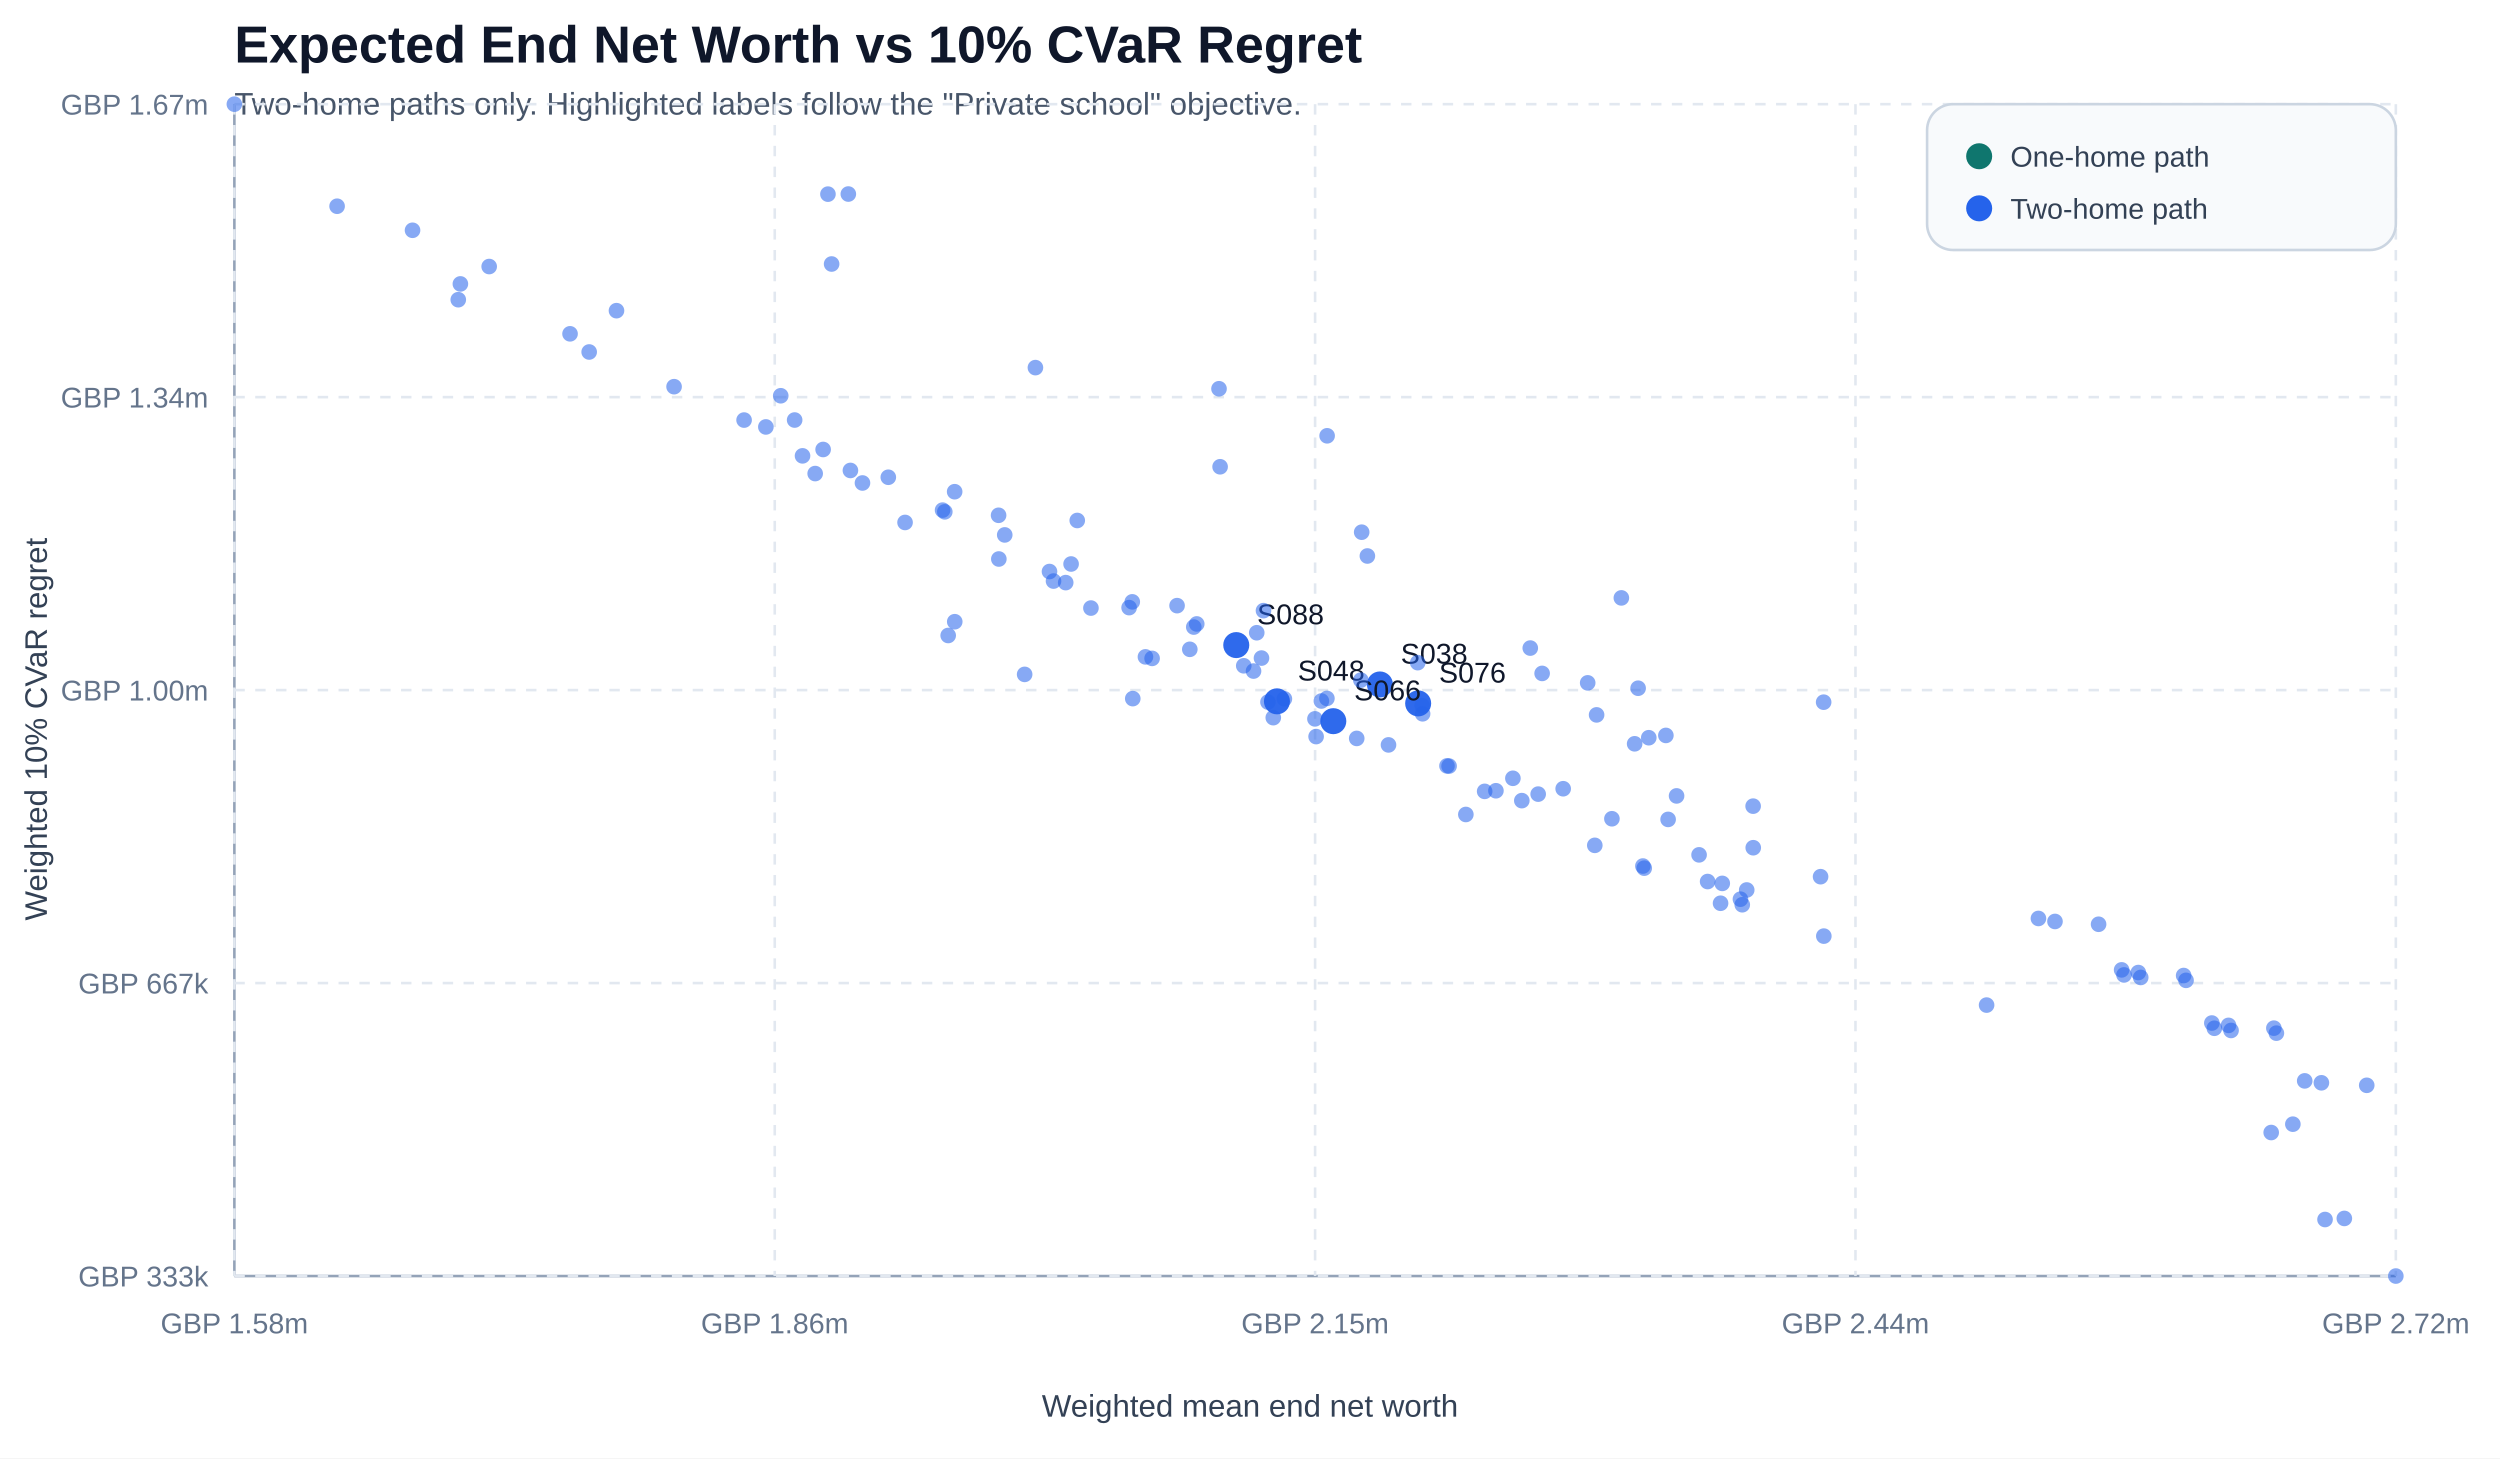
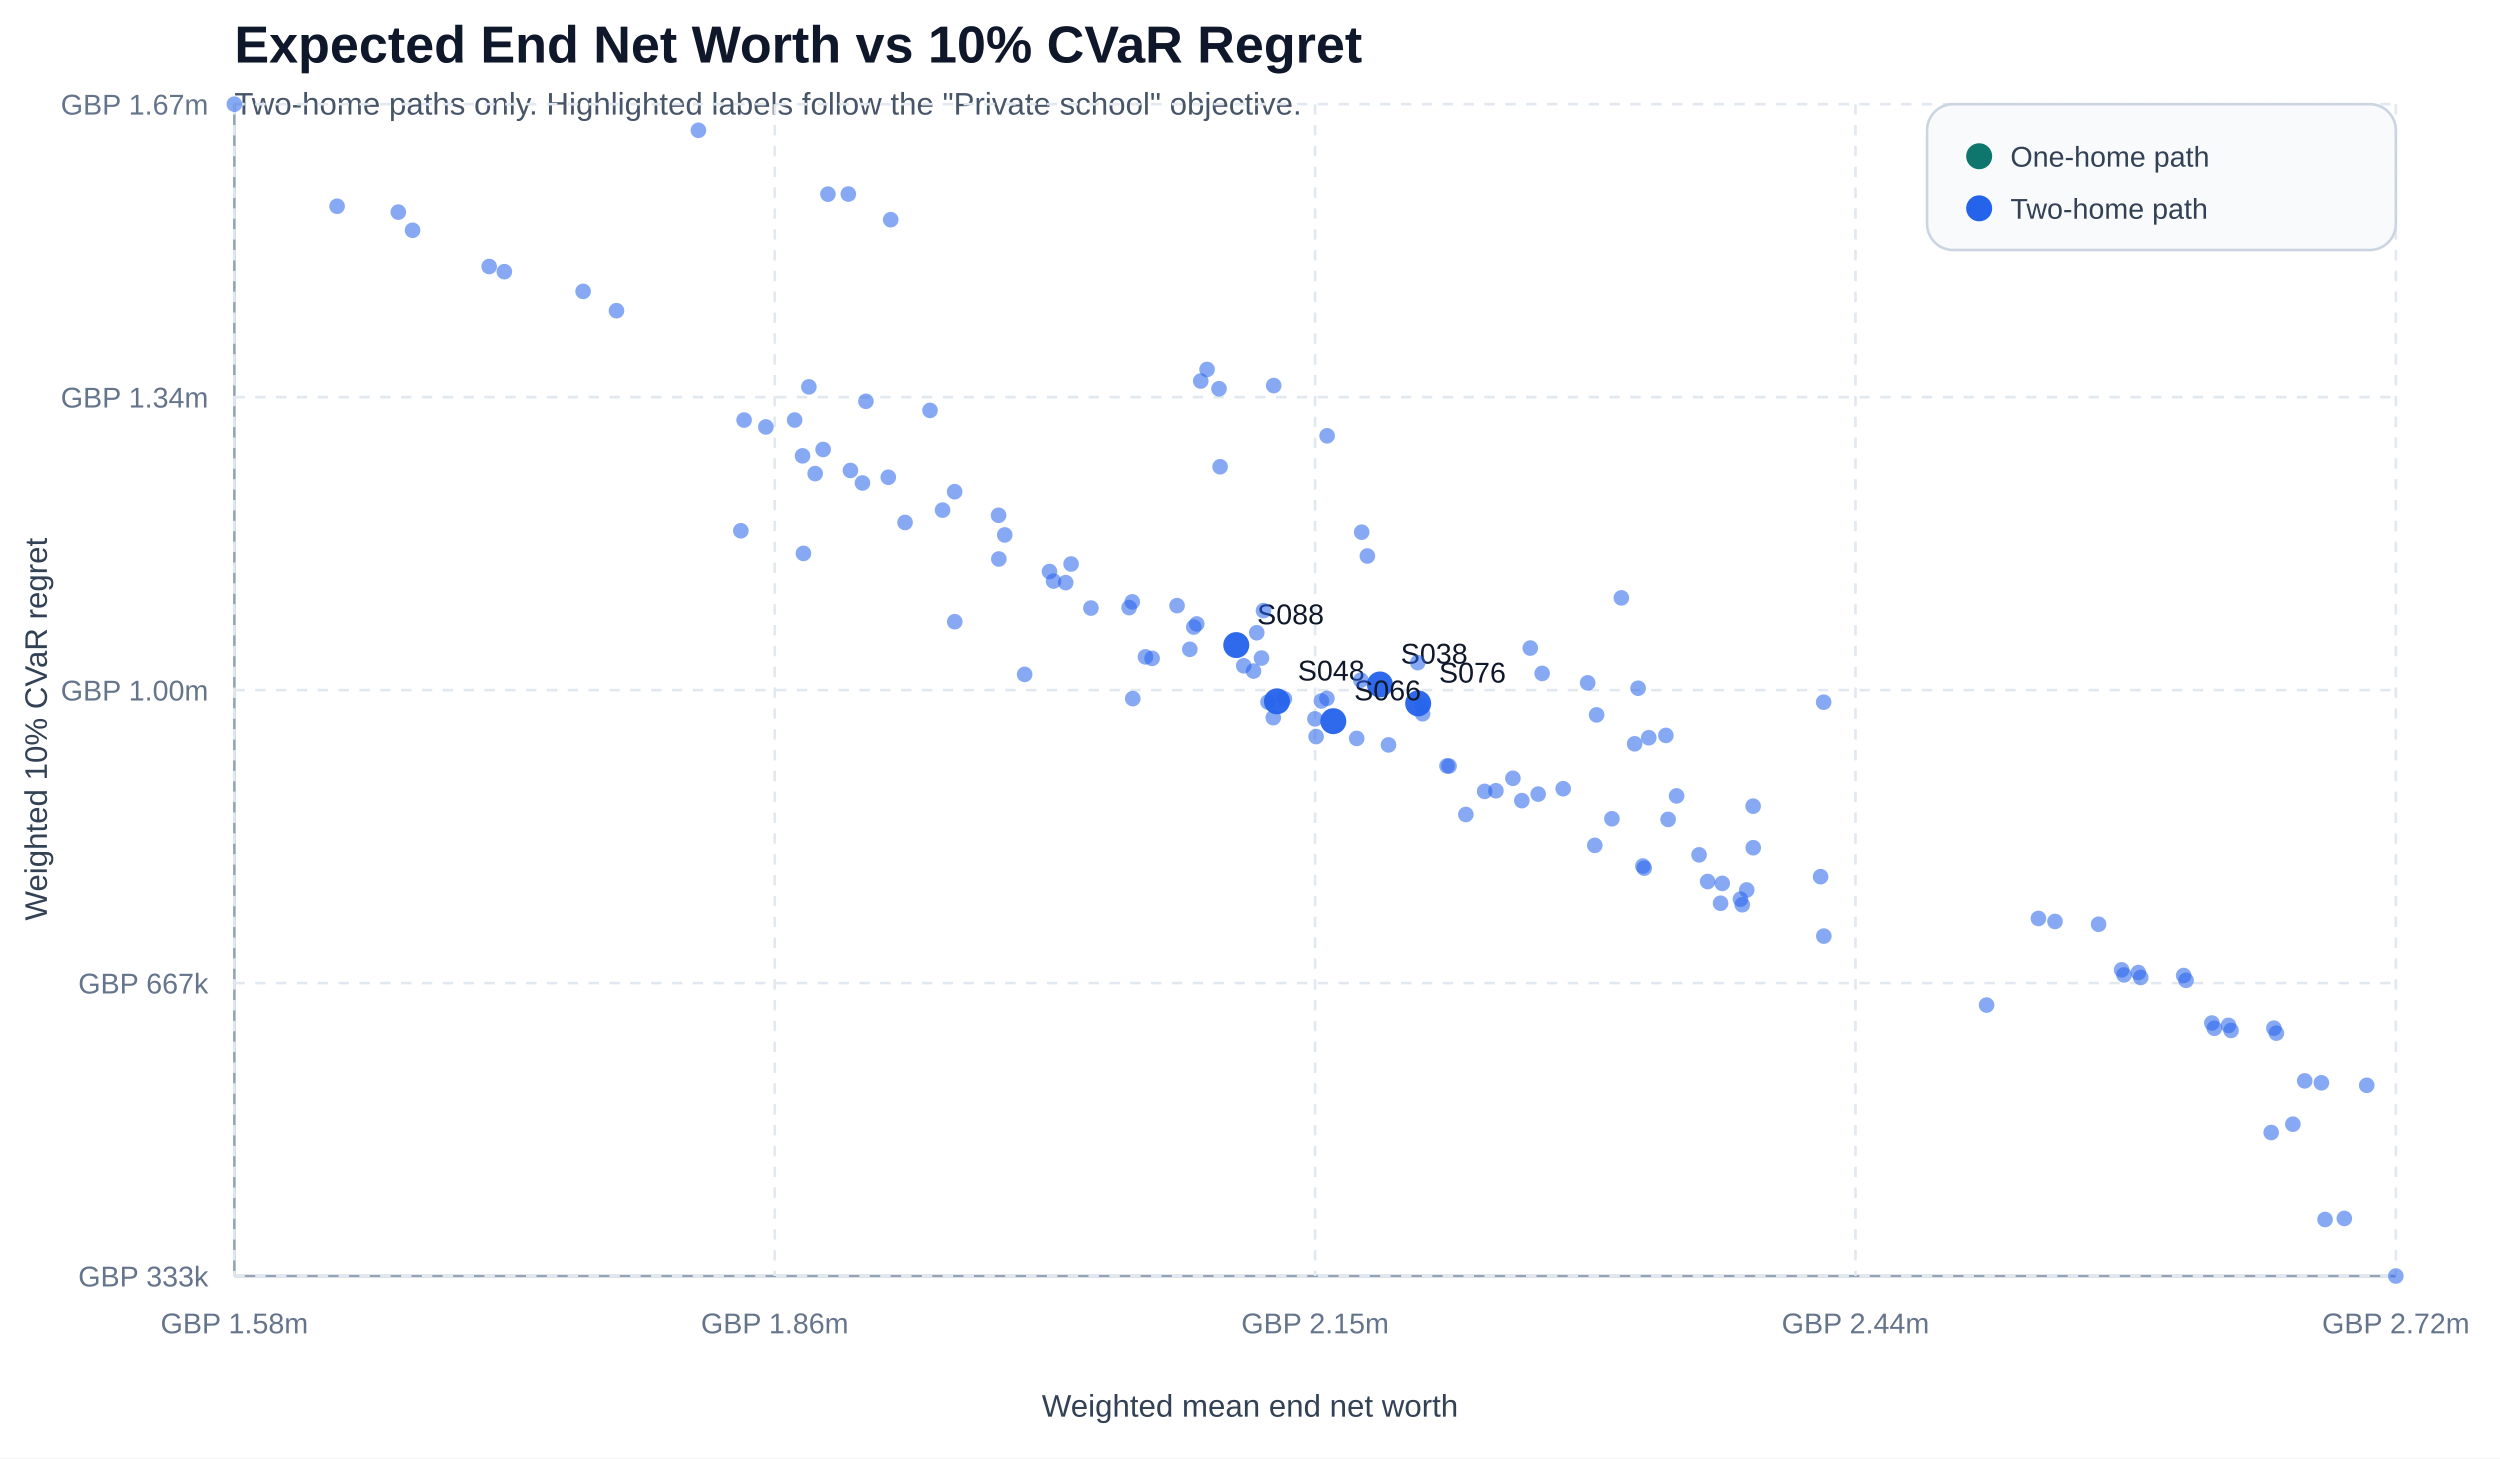
<svg xmlns="http://www.w3.org/2000/svg" width="960" height="560" viewBox="0 0 960 560">
  <rect width="960" height="560" fill="#ffffff" />
  <text x="90" y="24" font-size="20" font-family="Arial, sans-serif" font-weight="700" fill="#0f172a">Expected End Net Worth vs 10% CVaR Regret</text>
  <text x="90" y="44" font-size="12" font-family="Arial, sans-serif" fill="#475569">Two-home paths only. Highlighted labels follow the "Private school" objective.</text>
  <line x1="90" y1="490" x2="920" y2="490" stroke="#94a3b8" />
  <line x1="90" y1="40" x2="90" y2="490" stroke="#94a3b8" />
  <line x1="90" y1="40" x2="90" y2="490" stroke="#e2e8f0" stroke-dasharray="4 4" />
  <line x1="90" y1="490" x2="920" y2="490" stroke="#e2e8f0" stroke-dasharray="4 4" />
  <text x="90" y="512" text-anchor="middle" font-size="11" font-family="Arial, sans-serif" fill="#64748b">GBP 1.58m</text>
  <text x="80" y="494" text-anchor="end" font-size="11" font-family="Arial, sans-serif" fill="#64748b">GBP 333k</text>
  <line x1="297.5" y1="40" x2="297.5" y2="490" stroke="#e2e8f0" stroke-dasharray="4 4" />
  <line x1="90" y1="377.5" x2="920" y2="377.5" stroke="#e2e8f0" stroke-dasharray="4 4" />
  <text x="297.5" y="512" text-anchor="middle" font-size="11" font-family="Arial, sans-serif" fill="#64748b">GBP 1.86m</text>
  <text x="80" y="381.5" text-anchor="end" font-size="11" font-family="Arial, sans-serif" fill="#64748b">GBP 667k</text>
  <line x1="505" y1="40" x2="505" y2="490" stroke="#e2e8f0" stroke-dasharray="4 4" />
  <line x1="90" y1="265" x2="920" y2="265" stroke="#e2e8f0" stroke-dasharray="4 4" />
  <text x="505" y="512" text-anchor="middle" font-size="11" font-family="Arial, sans-serif" fill="#64748b">GBP 2.15m</text>
  <text x="80" y="269" text-anchor="end" font-size="11" font-family="Arial, sans-serif" fill="#64748b">GBP 1.00m</text>
  <line x1="712.5" y1="40" x2="712.5" y2="490" stroke="#e2e8f0" stroke-dasharray="4 4" />
  <line x1="90" y1="152.5" x2="920" y2="152.5" stroke="#e2e8f0" stroke-dasharray="4 4" />
  <text x="712.5" y="512" text-anchor="middle" font-size="11" font-family="Arial, sans-serif" fill="#64748b">GBP 2.44m</text>
  <text x="80" y="156.5" text-anchor="end" font-size="11" font-family="Arial, sans-serif" fill="#64748b">GBP 1.34m</text>
  <line x1="920" y1="40" x2="920" y2="490" stroke="#e2e8f0" stroke-dasharray="4 4" />
  <line x1="90" y1="40" x2="920" y2="40" stroke="#e2e8f0" stroke-dasharray="4 4" />
  <text x="920" y="512" text-anchor="middle" font-size="11" font-family="Arial, sans-serif" fill="#64748b">GBP 2.72m</text>
  <text x="80" y="44" text-anchor="end" font-size="11" font-family="Arial, sans-serif" fill="#64748b">GBP 1.67m</text>
  <polyline points="920,490" fill="none" stroke="#0f766e" stroke-width="2.5" />
  <circle cx="493.206" cy="268.352" r="3" fill="#2563eb" opacity="0.55" />
  <circle cx="556.45" cy="294.17" r="3" fill="#2563eb" opacity="0.55" />
  <circle cx="533.185" cy="286.042" r="3" fill="#2563eb" opacity="0.55" />
  <circle cx="612.4" cy="324.614" r="3" fill="#2563eb" opacity="0.55" />
  <circle cx="456.886" cy="249.338" r="3" fill="#2563eb" opacity="0.55" />
  <circle cx="555.642" cy="294.105" r="3" fill="#2563eb" opacity="0.55" />
  <circle cx="507.412" cy="269.185" r="3" fill="#2563eb" opacity="0.55" />
  <circle cx="418.918" cy="233.496" r="3" fill="#2563eb" opacity="0.55" />
  <circle cx="584.376" cy="307.441" r="3" fill="#2563eb" opacity="0.55" />
  <circle cx="481.358" cy="257.686" r="3" fill="#2563eb" opacity="0.55" />
  <circle cx="477.601" cy="255.661" r="3" fill="#2563eb" opacity="0.55" />
  <circle cx="630.873" cy="332.556" r="3" fill="#2563eb" opacity="0.55" />
  <circle cx="484.412" cy="252.699" r="3" fill="#2563eb" opacity="0.55" />
  <circle cx="458.408" cy="240.79" r="3" fill="#2563eb" opacity="0.55" />
  <circle cx="383.555" cy="214.656" r="3" fill="#2563eb" opacity="0.55" />
  <circle cx="433.577" cy="233.325" r="3" fill="#2563eb" opacity="0.55" />
  <circle cx="403.006" cy="219.469" r="3" fill="#2563eb" opacity="0.55" />
  <circle cx="434.98" cy="268.269" r="3" fill="#2563eb" opacity="0.55" />
  <circle cx="544.574" cy="270.106" r="5" fill="#2563eb" opacity="0.95" />
  <text x="552.574" y="262.106" font-size="11" font-family="Arial, sans-serif" fill="#0f172a">S076</text>
  <circle cx="529.886" cy="262.833" r="5" fill="#2563eb" opacity="0.95" />
  <text x="537.886" y="254.833" font-size="11" font-family="Arial, sans-serif" fill="#0f172a">S038</text>
  <circle cx="411.298" cy="216.575" r="3" fill="#2563eb" opacity="0.55" />
  <circle cx="670.74" cy="341.754" r="3" fill="#2563eb" opacity="0.55" />
  <circle cx="673.203" cy="309.56" r="3" fill="#2563eb" opacity="0.55" />
  <circle cx="511.989" cy="276.93" r="5" fill="#2563eb" opacity="0.95" />
  <text x="519.989" y="268.93" font-size="11" font-family="Arial, sans-serif" fill="#0f172a">S066</text>
  <circle cx="669.032" cy="347.423" r="3" fill="#2563eb" opacity="0.55" />
  <circle cx="590.659" cy="304.942" r="3" fill="#2563eb" opacity="0.55" />
  <circle cx="409.229" cy="223.723" r="3" fill="#2563eb" opacity="0.55" />
  <circle cx="347.541" cy="200.623" r="3" fill="#2563eb" opacity="0.55" />
  <circle cx="673.246" cy="325.525" r="3" fill="#2563eb" opacity="0.55" />
  <circle cx="509.531" cy="268.19" r="3" fill="#2563eb" opacity="0.55" />
  <circle cx="434.792" cy="231.111" r="3" fill="#2563eb" opacity="0.55" />
  <circle cx="660.694" cy="346.85" r="3" fill="#2563eb" opacity="0.55" />
  <circle cx="361.945" cy="195.886" r="3" fill="#2563eb" opacity="0.55" />
  <circle cx="385.816" cy="205.407" r="3" fill="#2563eb" opacity="0.55" />
  <circle cx="600.258" cy="302.873" r="3" fill="#2563eb" opacity="0.55" />
  <circle cx="643.803" cy="305.628" r="3" fill="#2563eb" opacity="0.55" />
  <circle cx="920" cy="490" r="3" fill="#2563eb" opacity="0.55" />
  <circle cx="668.329" cy="345.286" r="3" fill="#2563eb" opacity="0.55" />
  <circle cx="618.974" cy="314.402" r="3" fill="#2563eb" opacity="0.55" />
  <circle cx="633.128" cy="283.283" r="3" fill="#2563eb" opacity="0.55" />
  <circle cx="490.347" cy="269.316" r="5" fill="#2563eb" opacity="0.95" />
  <text x="498.347" y="261.316" font-size="11" font-family="Arial, sans-serif" fill="#0f172a">S048</text>
  <circle cx="652.444" cy="328.262" r="3" fill="#2563eb" opacity="0.55" />
  <circle cx="592.178" cy="258.593" r="3" fill="#2563eb" opacity="0.55" />
  <circle cx="639.697" cy="282.403" r="3" fill="#2563eb" opacity="0.55" />
  <circle cx="580.952" cy="298.865" r="3" fill="#2563eb" opacity="0.55" />
  <circle cx="640.558" cy="314.653" r="3" fill="#2563eb" opacity="0.55" />
  <circle cx="900.225" cy="467.879" r="3" fill="#2563eb" opacity="0.55" />
  <circle cx="700.348" cy="359.465" r="3" fill="#2563eb" opacity="0.55" />
  <circle cx="892.812" cy="468.293" r="3" fill="#2563eb" opacity="0.55" />
  <circle cx="520.978" cy="283.553" r="3" fill="#2563eb" opacity="0.55" />
  <circle cx="562.885" cy="312.762" r="3" fill="#2563eb" opacity="0.55" />
  <circle cx="341.109" cy="183.266" r="3" fill="#2563eb" opacity="0.55" />
  <circle cx="629.04" cy="264.281" r="3" fill="#2563eb" opacity="0.55" />
  <circle cx="504.938" cy="276.045" r="3" fill="#2563eb" opacity="0.55" />
  <circle cx="872.139" cy="434.892" r="3" fill="#2563eb" opacity="0.55" />
  <circle cx="880.457" cy="431.684" r="3" fill="#2563eb" opacity="0.55" />
  <circle cx="326.561" cy="180.656" r="3" fill="#2563eb" opacity="0.55" />
  <circle cx="313.028" cy="181.851" r="3" fill="#2563eb" opacity="0.55" />
  <circle cx="908.824" cy="416.758" r="3" fill="#2563eb" opacity="0.55" />
  <circle cx="331.189" cy="185.466" r="3" fill="#2563eb" opacity="0.55" />
  <circle cx="587.624" cy="248.859" r="3" fill="#2563eb" opacity="0.55" />
  <circle cx="891.417" cy="415.797" r="3" fill="#2563eb" opacity="0.55" />
  <circle cx="609.672" cy="262.217" r="3" fill="#2563eb" opacity="0.55" />
  <circle cx="474.724" cy="247.715" r="5" fill="#2563eb" opacity="0.95" />
  <text x="482.724" y="239.715" font-size="11" font-family="Arial, sans-serif" fill="#0f172a">S088</text>
-   <circle cx="362.801" cy="196.547" r="3" fill="#2563eb" opacity="0.55" />
  <circle cx="885.004" cy="415.056" r="3" fill="#2563eb" opacity="0.55" />
  <circle cx="661.35" cy="339.225" r="3" fill="#2563eb" opacity="0.55" />
  <circle cx="655.727" cy="338.509" r="3" fill="#2563eb" opacity="0.55" />
  <circle cx="294.089" cy="163.942" r="3" fill="#2563eb" opacity="0.55" />
  <circle cx="613.092" cy="274.515" r="3" fill="#2563eb" opacity="0.55" />
  <circle cx="627.702" cy="285.619" r="3" fill="#2563eb" opacity="0.55" />
  <circle cx="874.133" cy="396.731" r="3" fill="#2563eb" opacity="0.55" />
  <circle cx="525.074" cy="213.501" r="3" fill="#2563eb" opacity="0.55" />
  <circle cx="873.165" cy="394.814" r="3" fill="#2563eb" opacity="0.55" />
  <circle cx="285.73" cy="161.307" r="3" fill="#2563eb" opacity="0.55" />
  <circle cx="485.18" cy="234.486" r="3" fill="#2563eb" opacity="0.55" />
  <circle cx="316.08" cy="172.604" r="3" fill="#2563eb" opacity="0.55" />
  <circle cx="856.726" cy="395.698" r="3" fill="#2563eb" opacity="0.55" />
  <circle cx="570.106" cy="303.885" r="3" fill="#2563eb" opacity="0.55" />
  <circle cx="855.759" cy="393.746" r="3" fill="#2563eb" opacity="0.55" />
  <circle cx="574.432" cy="303.65" r="3" fill="#2563eb" opacity="0.55" />
  <circle cx="850.313" cy="394.852" r="3" fill="#2563eb" opacity="0.55" />
  <circle cx="849.345" cy="392.844" r="3" fill="#2563eb" opacity="0.55" />
  <circle cx="762.85" cy="385.955" r="3" fill="#2563eb" opacity="0.55" />
  <circle cx="522.567" cy="261.167" r="3" fill="#2563eb" opacity="0.55" />
  <circle cx="839.442" cy="376.455" r="3" fill="#2563eb" opacity="0.55" />
  <circle cx="699.1" cy="336.646" r="3" fill="#2563eb" opacity="0.55" />
  <circle cx="838.519" cy="374.605" r="3" fill="#2563eb" opacity="0.55" />
  <circle cx="442.407" cy="252.821" r="3" fill="#2563eb" opacity="0.55" />
  <circle cx="822.035" cy="375.343" r="3" fill="#2563eb" opacity="0.55" />
  <circle cx="439.851" cy="252.237" r="3" fill="#2563eb" opacity="0.55" />
  <circle cx="821.115" cy="373.46" r="3" fill="#2563eb" opacity="0.55" />
  <circle cx="544.408" cy="254.459" r="3" fill="#2563eb" opacity="0.55" />
  <circle cx="546.088" cy="270.938" r="3" fill="#2563eb" opacity="0.55" />
  <circle cx="815.622" cy="374.372" r="3" fill="#2563eb" opacity="0.55" />
  <circle cx="814.703" cy="372.432" r="3" fill="#2563eb" opacity="0.55" />
  <circle cx="631.384" cy="333.375" r="3" fill="#2563eb" opacity="0.55" />
  <circle cx="366.622" cy="238.738" r="3" fill="#2563eb" opacity="0.55" />
  <circle cx="468.519" cy="179.238" r="3" fill="#2563eb" opacity="0.55" />
  <circle cx="522.884" cy="204.362" r="3" fill="#2563eb" opacity="0.55" />
  <circle cx="482.589" cy="242.973" r="3" fill="#2563eb" opacity="0.55" />
  <circle cx="805.856" cy="354.913" r="3" fill="#2563eb" opacity="0.55" />
  <circle cx="459.547" cy="239.593" r="3" fill="#2563eb" opacity="0.55" />
  <circle cx="789.113" cy="353.842" r="3" fill="#2563eb" opacity="0.55" />
  <circle cx="782.758" cy="352.689" r="3" fill="#2563eb" opacity="0.55" />
-   <circle cx="258.844" cy="148.486" r="3" fill="#2563eb" opacity="0.55" />
-   <circle cx="413.666" cy="199.865" r="3" fill="#2563eb" opacity="0.55" />
  <circle cx="488.939" cy="275.579" r="3" fill="#2563eb" opacity="0.55" />
  <circle cx="505.385" cy="282.846" r="3" fill="#2563eb" opacity="0.55" />
-   <circle cx="218.898" cy="128.186" r="3" fill="#2563eb" opacity="0.55" />
-   <circle cx="397.6" cy="141.167" r="3" fill="#2563eb" opacity="0.55" />
-   <circle cx="364.104" cy="244.027" r="3" fill="#2563eb" opacity="0.55" />
  <circle cx="393.461" cy="258.964" r="3" fill="#2563eb" opacity="0.55" />
  <circle cx="700.278" cy="269.639" r="3" fill="#2563eb" opacity="0.55" />
  <circle cx="404.552" cy="223.127" r="3" fill="#2563eb" opacity="0.55" />
  <circle cx="546.282" cy="274.095" r="3" fill="#2563eb" opacity="0.55" />
-   <circle cx="319.341" cy="101.377" r="3" fill="#2563eb" opacity="0.55" />
-   <circle cx="226.245" cy="135.163" r="3" fill="#2563eb" opacity="0.55" />
-   <circle cx="299.799" cy="151.971" r="3" fill="#2563eb" opacity="0.55" />
  <circle cx="622.601" cy="229.591" r="3" fill="#2563eb" opacity="0.55" />
-   <circle cx="176.788" cy="109.023" r="3" fill="#2563eb" opacity="0.55" />
  <circle cx="486.902" cy="269.593" r="3" fill="#2563eb" opacity="0.55" />
+   <circle cx="461.087" cy="146.311" r="3" fill="#2563eb" opacity="0.55" />
+   <circle cx="332.522" cy="154.1" r="3" fill="#2563eb" opacity="0.55" />
  <circle cx="451.993" cy="232.566" r="3" fill="#2563eb" opacity="0.55" />
-   <circle cx="175.976" cy="115.087" r="3" fill="#2563eb" opacity="0.55" />
+   <circle cx="284.484" cy="203.813" r="3" fill="#2563eb" opacity="0.55" />
  <circle cx="509.613" cy="167.347" r="3" fill="#2563eb" opacity="0.55" />
+   <circle cx="463.509" cy="141.868" r="3" fill="#2563eb" opacity="0.55" />
+   <circle cx="489.105" cy="148.053" r="3" fill="#2563eb" opacity="0.55" />
+   <circle cx="308.525" cy="212.506" r="3" fill="#2563eb" opacity="0.55" />
  <circle cx="383.457" cy="197.872" r="3" fill="#2563eb" opacity="0.55" />
  <circle cx="366.585" cy="188.816" r="3" fill="#2563eb" opacity="0.55" />
  <circle cx="468.102" cy="149.28" r="3" fill="#2563eb" opacity="0.55" />
+   <circle cx="357.123" cy="157.594" r="3" fill="#2563eb" opacity="0.55" />
+   <circle cx="310.607" cy="148.556" r="3" fill="#2563eb" opacity="0.55" />
  <circle cx="308.172" cy="175.047" r="3" fill="#2563eb" opacity="0.55" />
+   <circle cx="342.029" cy="84.367" r="3" fill="#2563eb" opacity="0.55" />
+   <circle cx="223.911" cy="111.892" r="3" fill="#2563eb" opacity="0.55" />
  <circle cx="305.141" cy="161.291" r="3" fill="#2563eb" opacity="0.55" />
  <circle cx="236.728" cy="119.298" r="3" fill="#2563eb" opacity="0.55" />
+   <circle cx="268.195" cy="50.037" r="3" fill="#2563eb" opacity="0.55" />
+   <circle cx="152.951" cy="81.459" r="3" fill="#2563eb" opacity="0.55" />
+   <circle cx="193.678" cy="104.325" r="3" fill="#2563eb" opacity="0.55" />
  <circle cx="325.758" cy="74.51" r="3" fill="#2563eb" opacity="0.55" />
  <circle cx="317.931" cy="74.55" r="3" fill="#2563eb" opacity="0.55" />
  <circle cx="187.846" cy="102.351" r="3" fill="#2563eb" opacity="0.55" />
  <circle cx="158.413" cy="88.43" r="3" fill="#2563eb" opacity="0.55" />
  <circle cx="129.443" cy="79.194" r="3" fill="#2563eb" opacity="0.55" />
  <circle cx="90" cy="40" r="3" fill="#2563eb" opacity="0.55" />
  <text x="480" y="544" text-anchor="middle" font-size="12" font-family="Arial, sans-serif" fill="#334155">Weighted mean end net worth</text>
  <text x="18" y="280" transform="rotate(-90 18 280)" text-anchor="middle" font-size="12" font-family="Arial, sans-serif" fill="#334155">Weighted 10% CVaR regret</text>
  <rect x="740" y="40" width="180" height="56" rx="10" fill="#f8fafc" stroke="#cbd5e1" />
  <circle cx="760" cy="60" r="5" fill="#0f766e" />
  <text x="772" y="64" font-size="11" font-family="Arial, sans-serif" fill="#334155">One-home path</text>
  <circle cx="760" cy="80" r="5" fill="#2563eb" />
  <text x="772" y="84" font-size="11" font-family="Arial, sans-serif" fill="#334155">Two-home path</text>
</svg>
